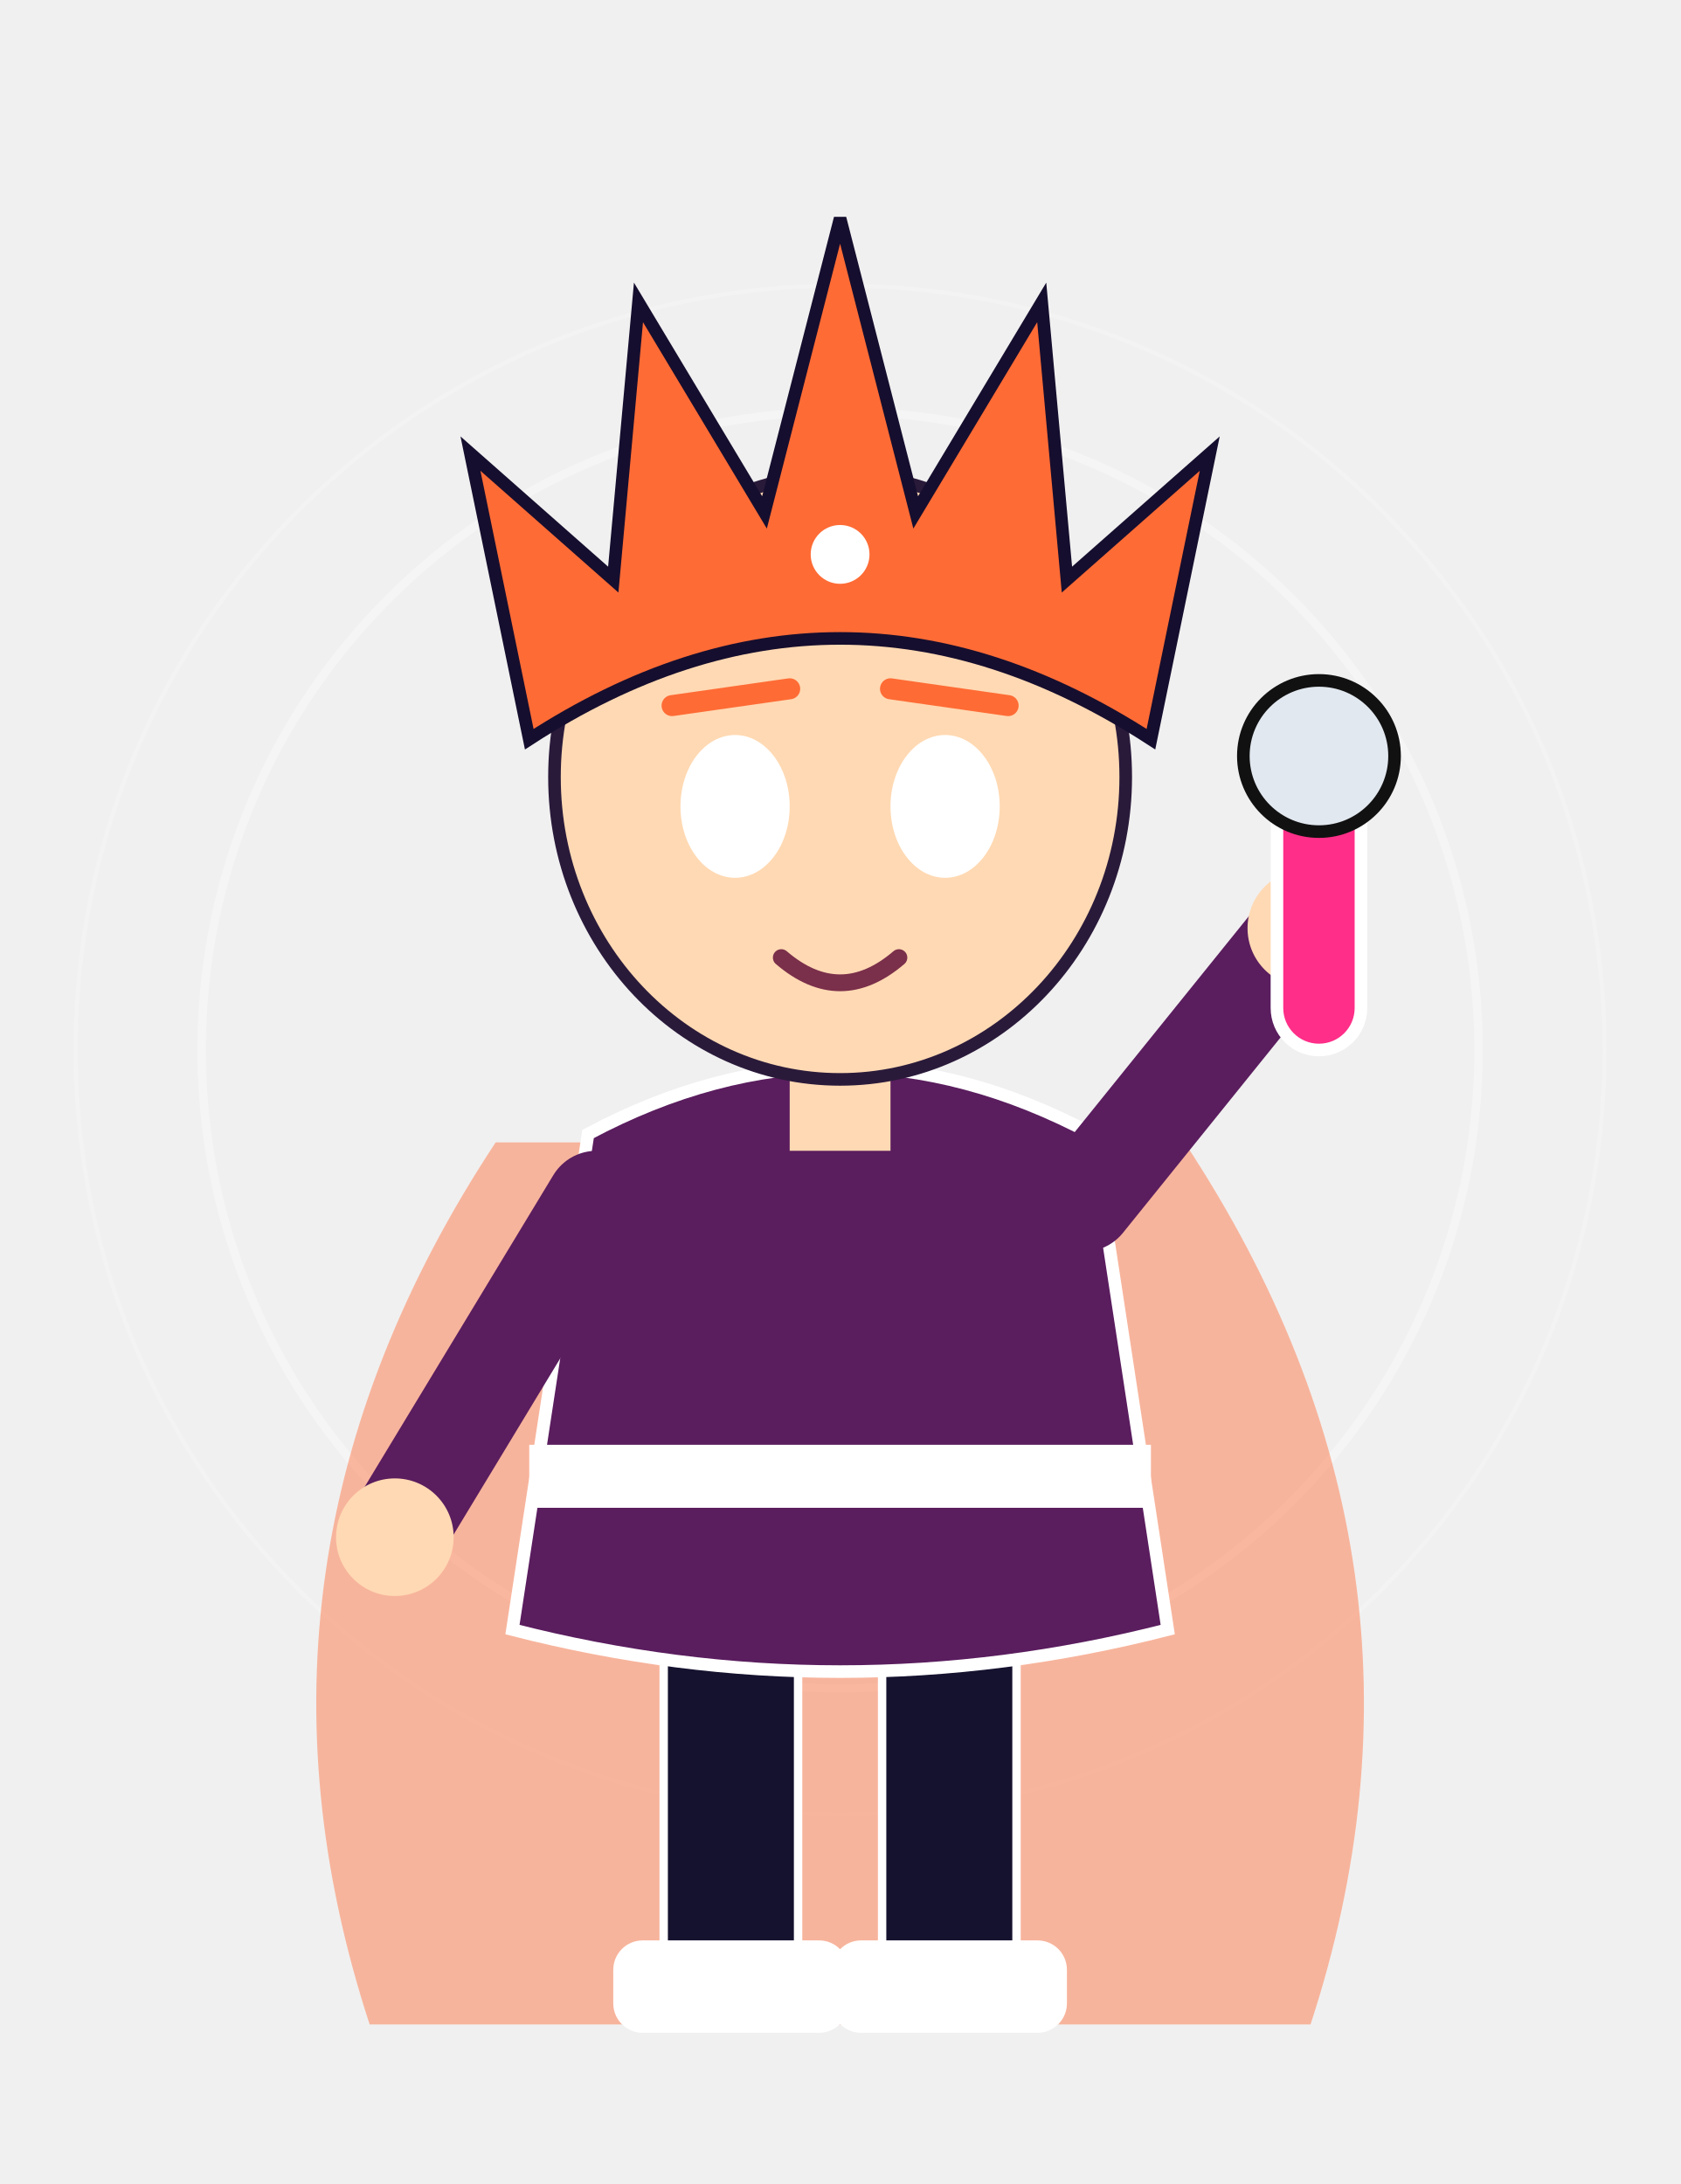
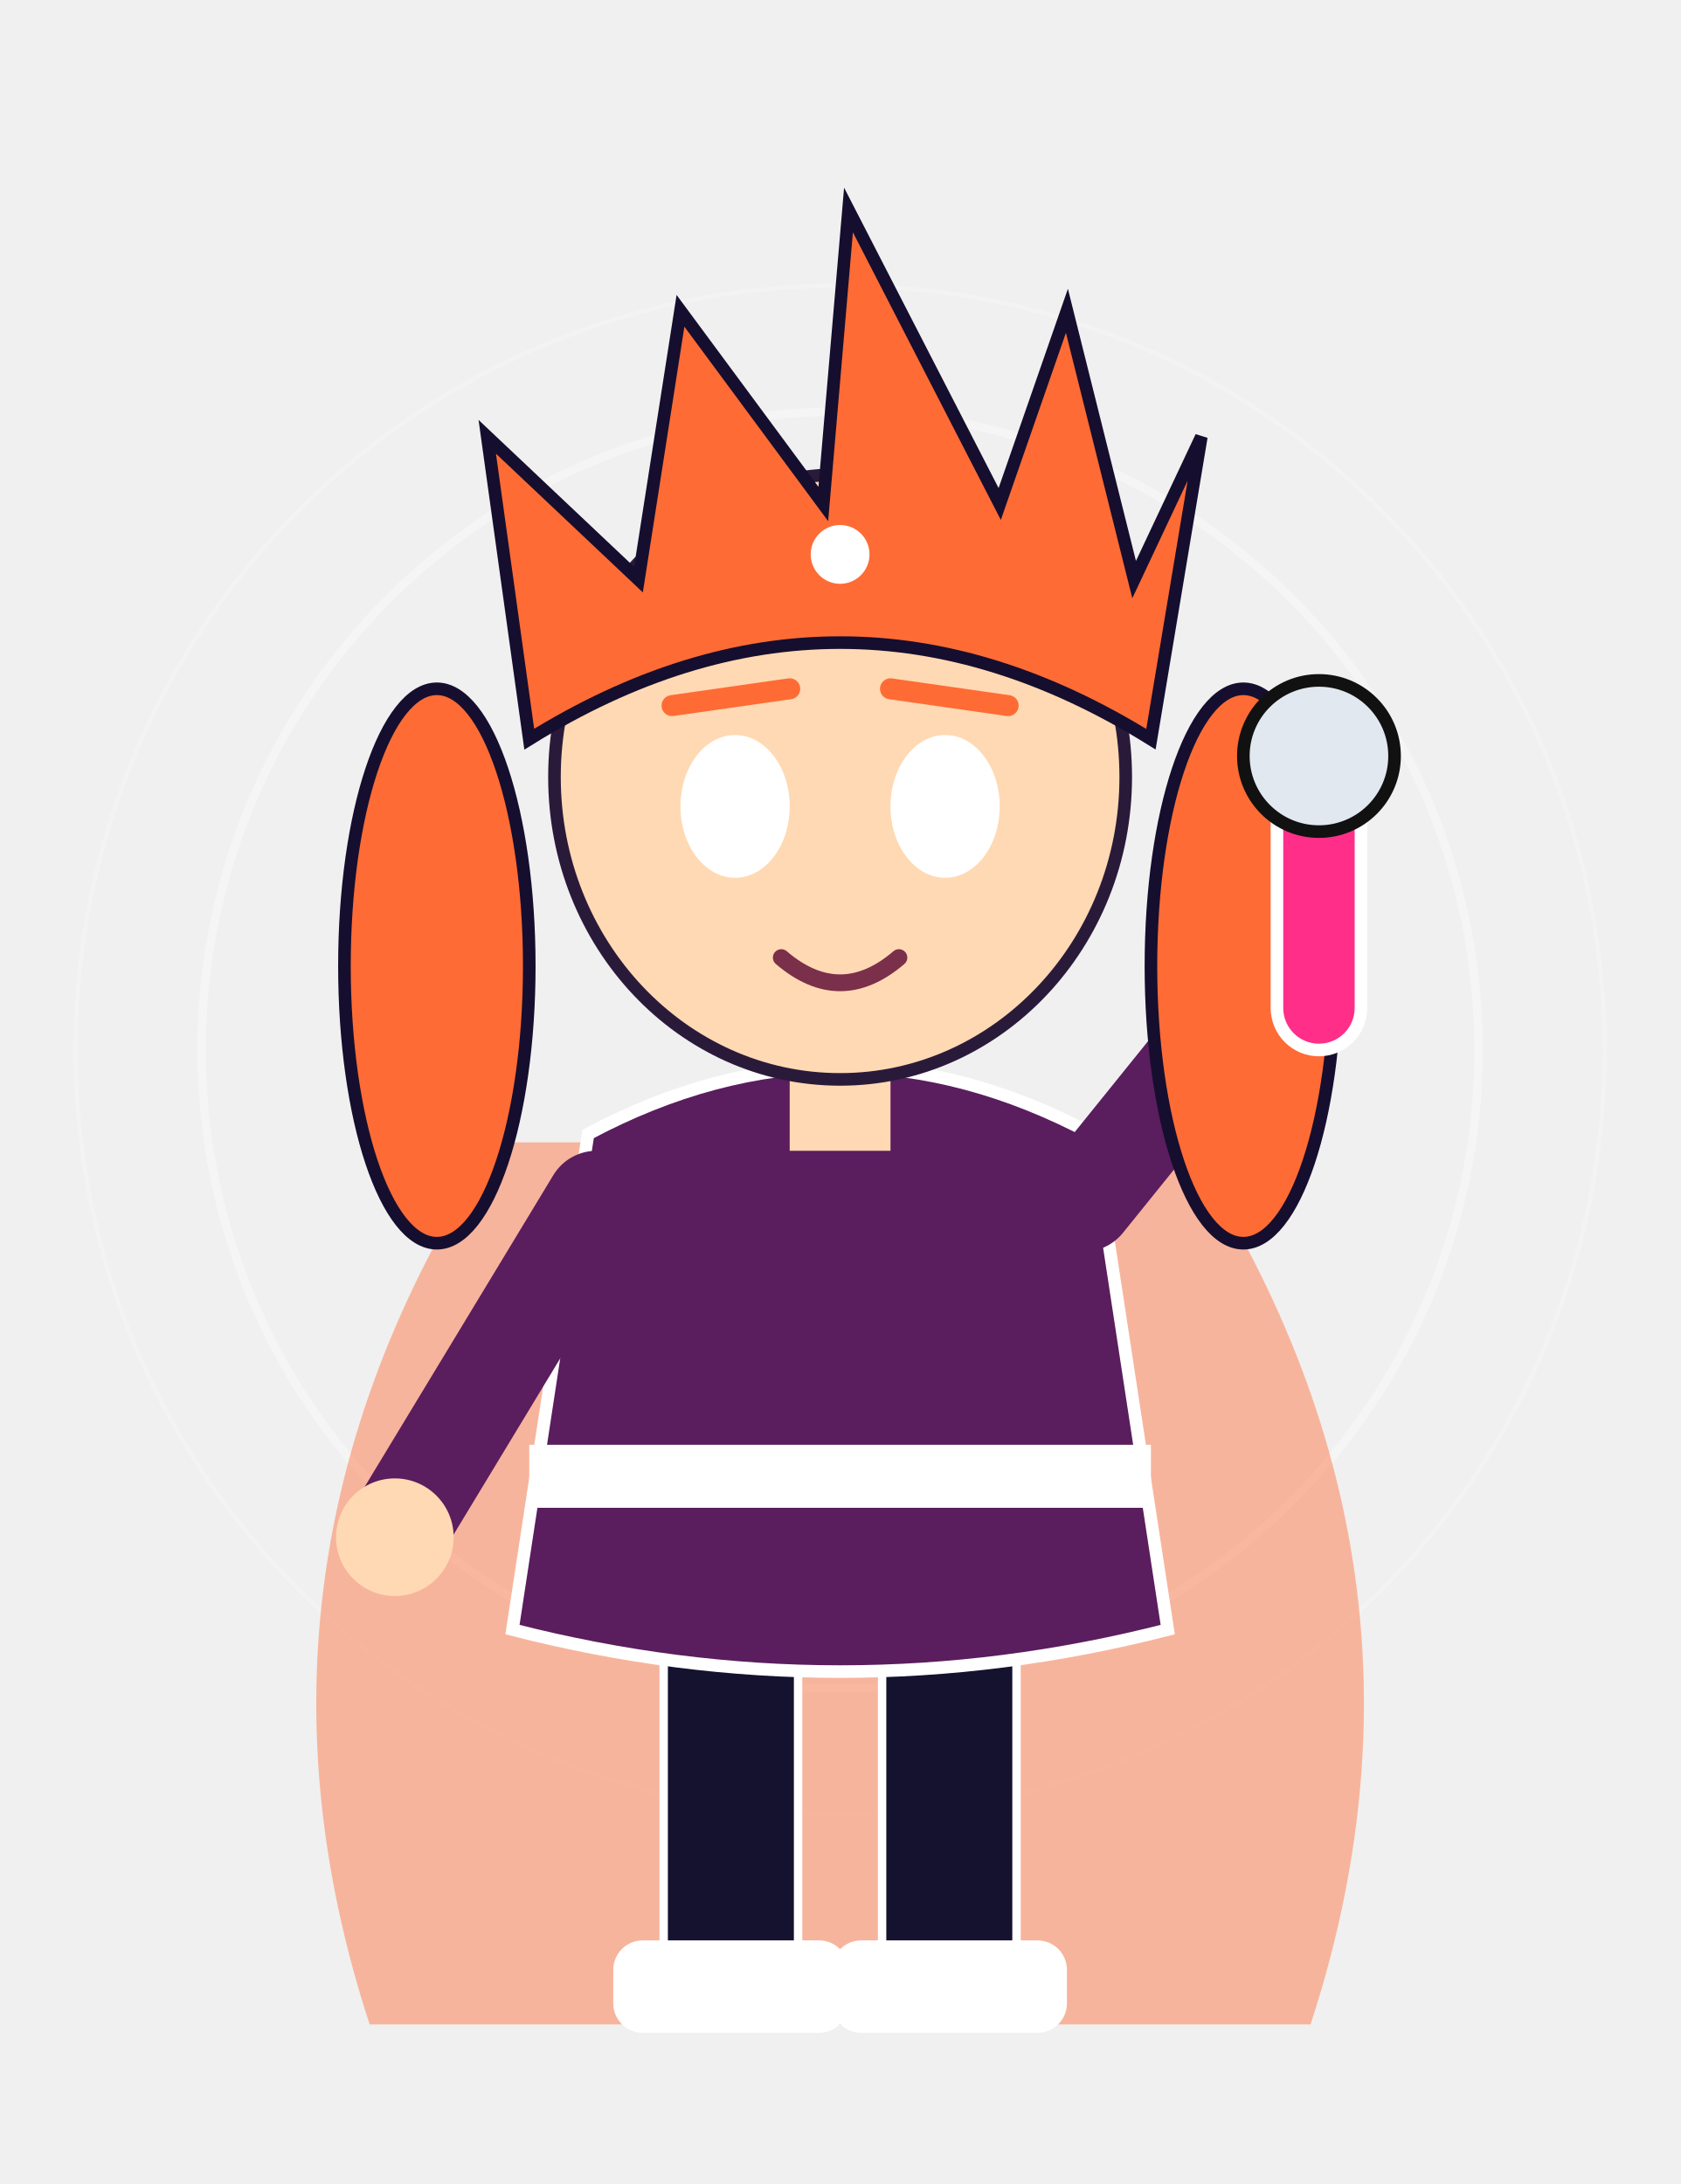
<svg xmlns="http://www.w3.org/2000/svg" width="400" height="520" viewBox="0 0 400 520">
  <g transform="scale(1.0)">
    <circle cx="200" cy="250" r="152" fill="none" stroke="#ffffff" stroke-width="2" opacity=".35" />
    <circle cx="200" cy="250" r="182" fill="none" stroke="#ffffff" stroke-width="1" opacity=".18" />
    <path d="M118 272 Q52 372 88 482 L312 482 Q348 372 282 272Z" fill="#ff6b35" opacity=".45" />
    <rect x="158" y="382" width="32" height="98" rx="10" fill="#15122f" stroke="#ffffff" stroke-width="2" />
    <rect x="210" y="382" width="32" height="98" rx="10" fill="#15122f" stroke="#ffffff" stroke-width="2" />
    <rect x="146" y="462" width="56" height="22" rx="7" fill="#ffffff" />
    <rect x="198" y="462" width="56" height="22" rx="7" fill="#ffffff" />
    <path d="M140 270 Q200 238 260 270 L278 388 Q200 408 122 388Z" fill="#5a1d5e" stroke="#ffffff" stroke-width="3" />
    <rect x="126" y="344" width="148" height="15" fill="#ffffff" />
    <path d="M142 286 L96 362" stroke="#5a1d5e" stroke-width="24" stroke-linecap="round" />
    <path d="M258 286 L308 224" stroke="#5a1d5e" stroke-width="24" stroke-linecap="round" />
    <circle cx="94" cy="366" r="14" fill="#ffd9b3" />
    <circle cx="311" cy="221" r="14" fill="#ffd9b3" />
    <rect x="188" y="248" width="24" height="26" fill="#ffd9b3" />
    <ellipse cx="200" cy="185" rx="68" ry="72" fill="#ffd9b3" stroke="#2a1a3a" stroke-width="3" />
-     <path d="M126 176 L112 108 L146 138 L152 72 L182 122 L200 52 L218 122 L248 72 L254 138 L288 108 L274 176 Q200 128 126 176Z" fill="#ff6b35" stroke="#160e2e" stroke-width="3" />
+     <path d="M126 176 L116 104 L152 138 L162 74 L196 120 L202 50 L238 120 L254 74 L270 138 L286 104 L274 176 Q200 130 126 176Z" fill="#ff6b35" stroke="#160e2e" stroke-width="3" />
+     <ellipse cx="104" cy="230" rx="22" ry="66" fill="#ff6b35" stroke="#160e2e" stroke-width="3" />
+     <ellipse cx="296" cy="230" rx="22" ry="66" fill="#ff6b35" stroke="#160e2e" stroke-width="3" />
    <ellipse cx="175" cy="192" rx="13" ry="17" fill="#fff" />
    <ellipse cx="225" cy="192" rx="13" ry="17" fill="#fff" />
    <circle cx="177" cy="194" r="7" fill="#ffffff" />
    <circle cx="227" cy="194" r="7" fill="#ffffff" />
    <circle cx="180" cy="190" r="2.5" fill="#fff" />
    <circle cx="230" cy="190" r="2.5" fill="#fff" />
    <path d="M160 168 L188 164 M212 164 L240 168" stroke="#ff6b35" stroke-width="5" stroke-linecap="round" />
    <path d="M186 228 Q200 240 214 228" fill="none" stroke="#7a2f4a" stroke-width="4" stroke-linecap="round" />
    <circle cx="200" cy="132" r="7" fill="#ffffff" />
    <rect x="304" y="186" width="20" height="64" rx="10" fill="#ff2e88" stroke="#fff" stroke-width="3" />
    <circle cx="314" cy="180" r="18" fill="#e2e8f0" stroke="#111" stroke-width="3" />
  </g>
</svg>
